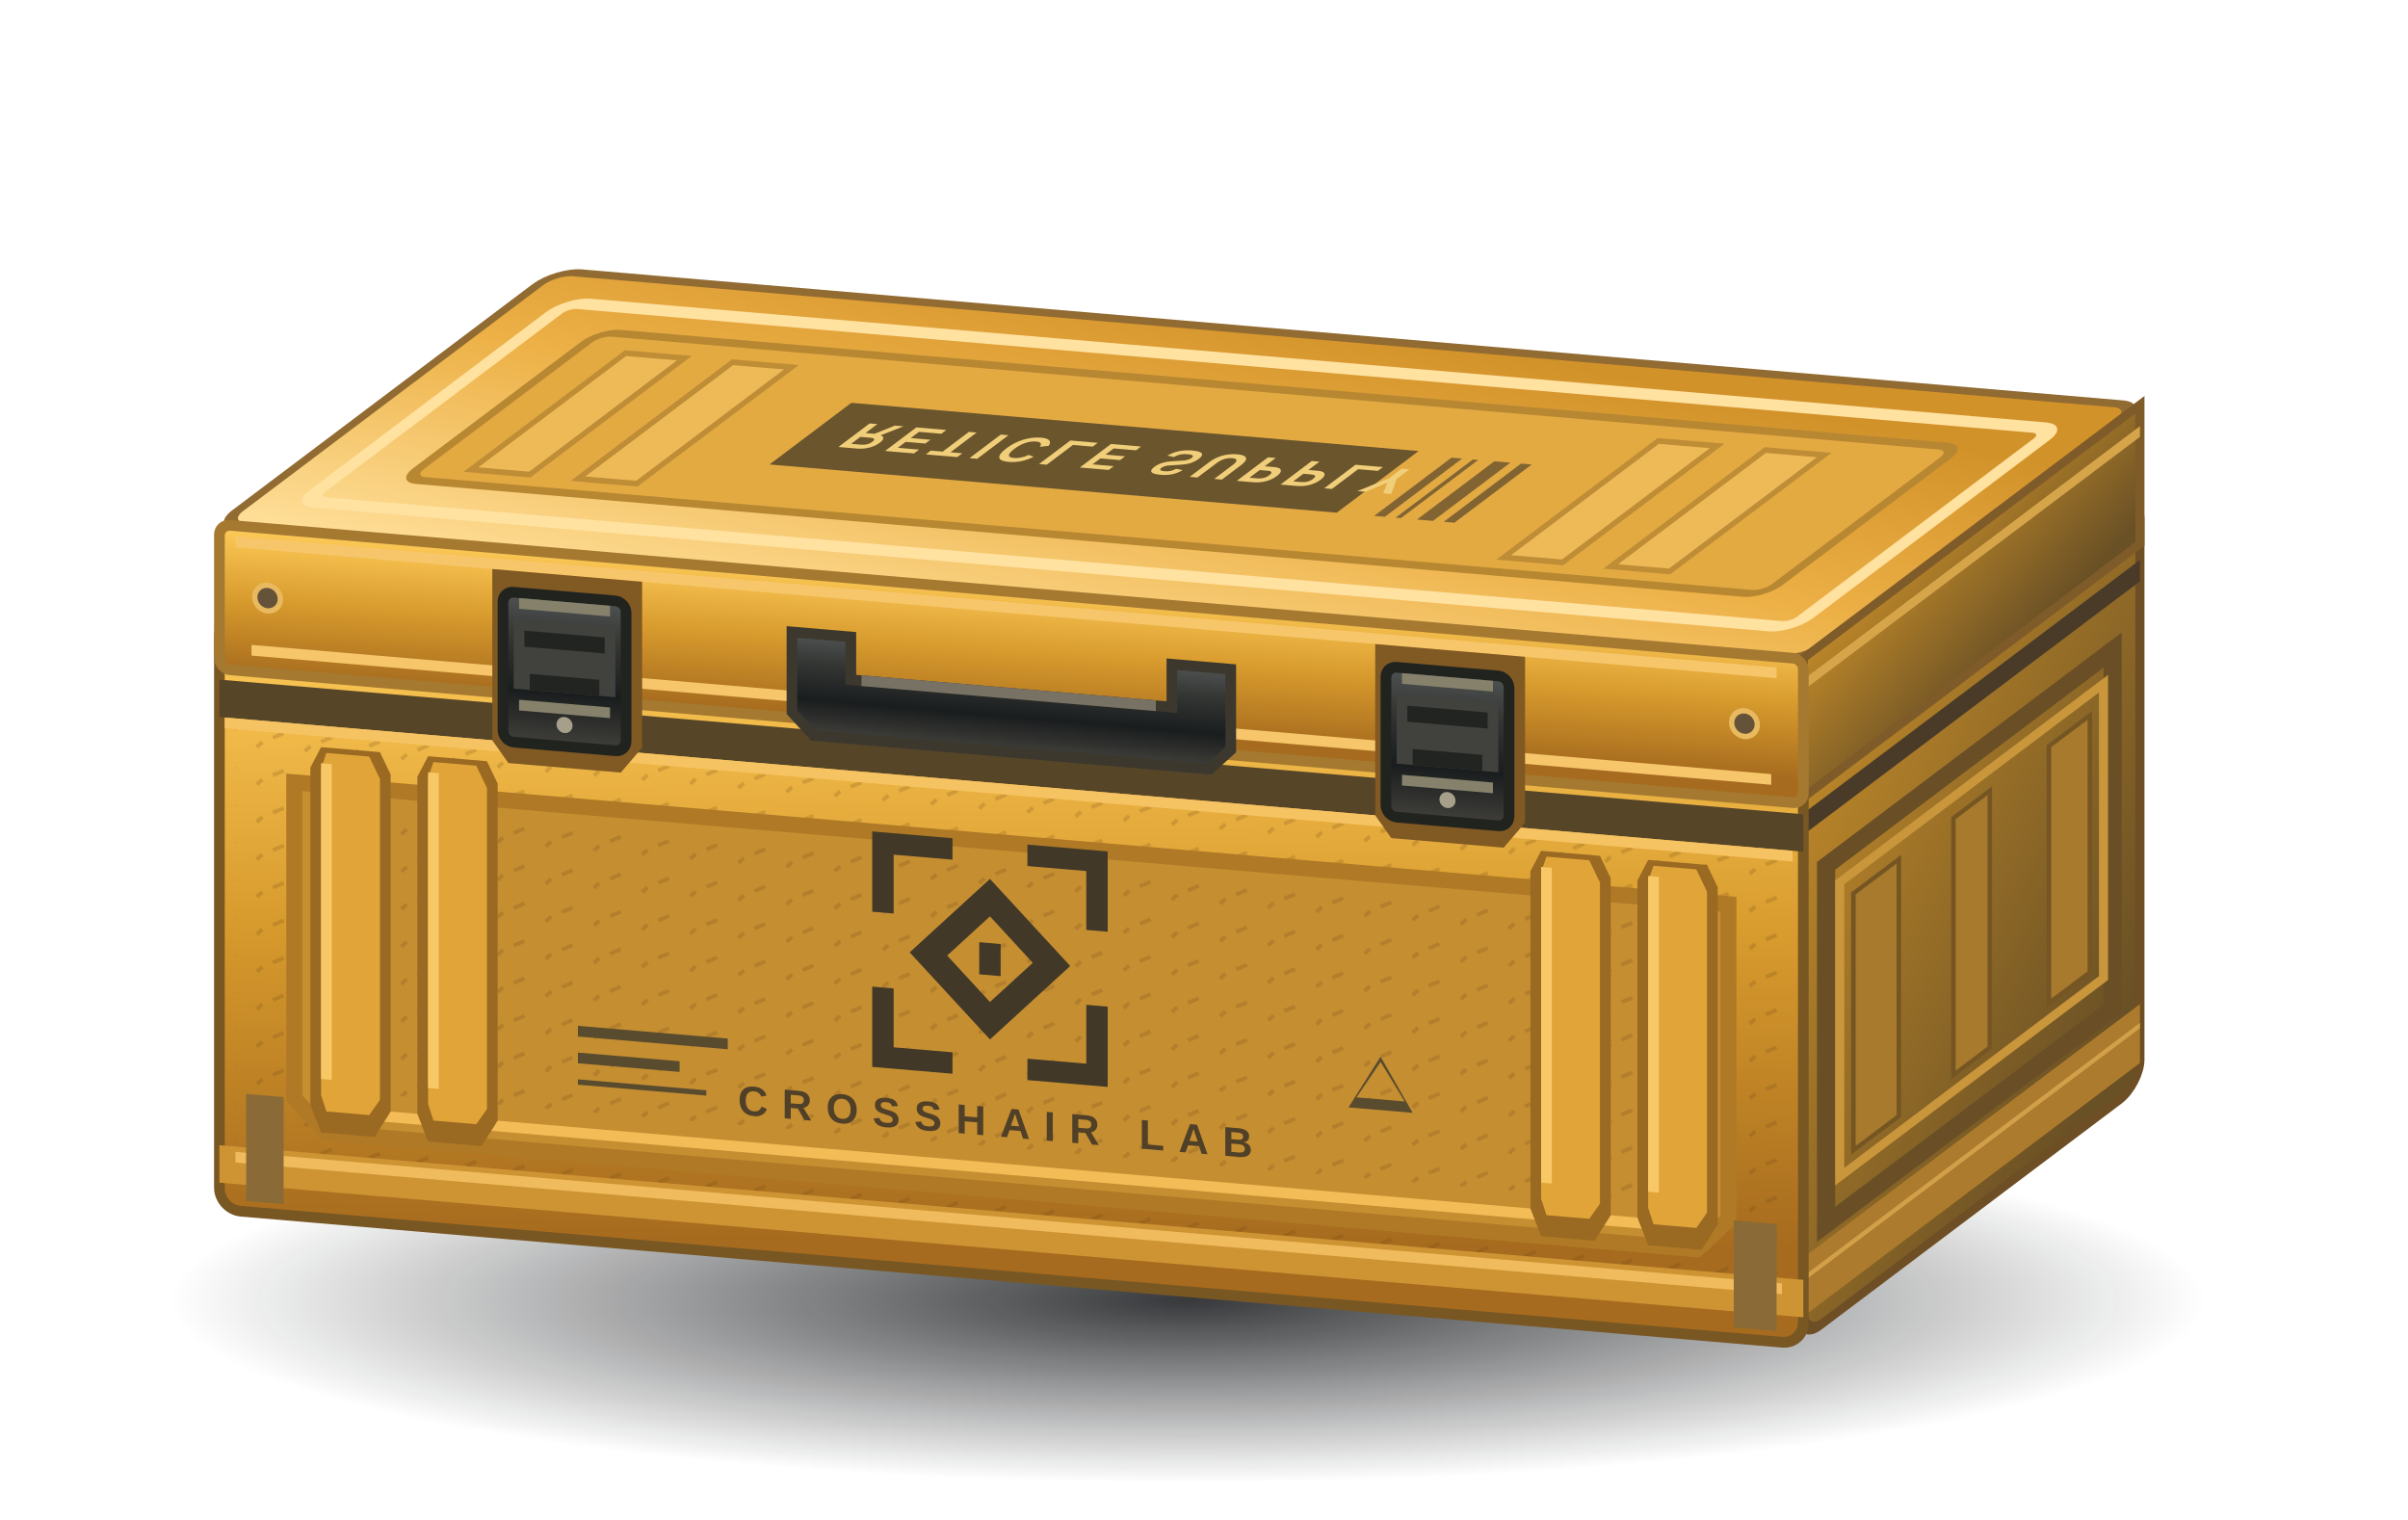
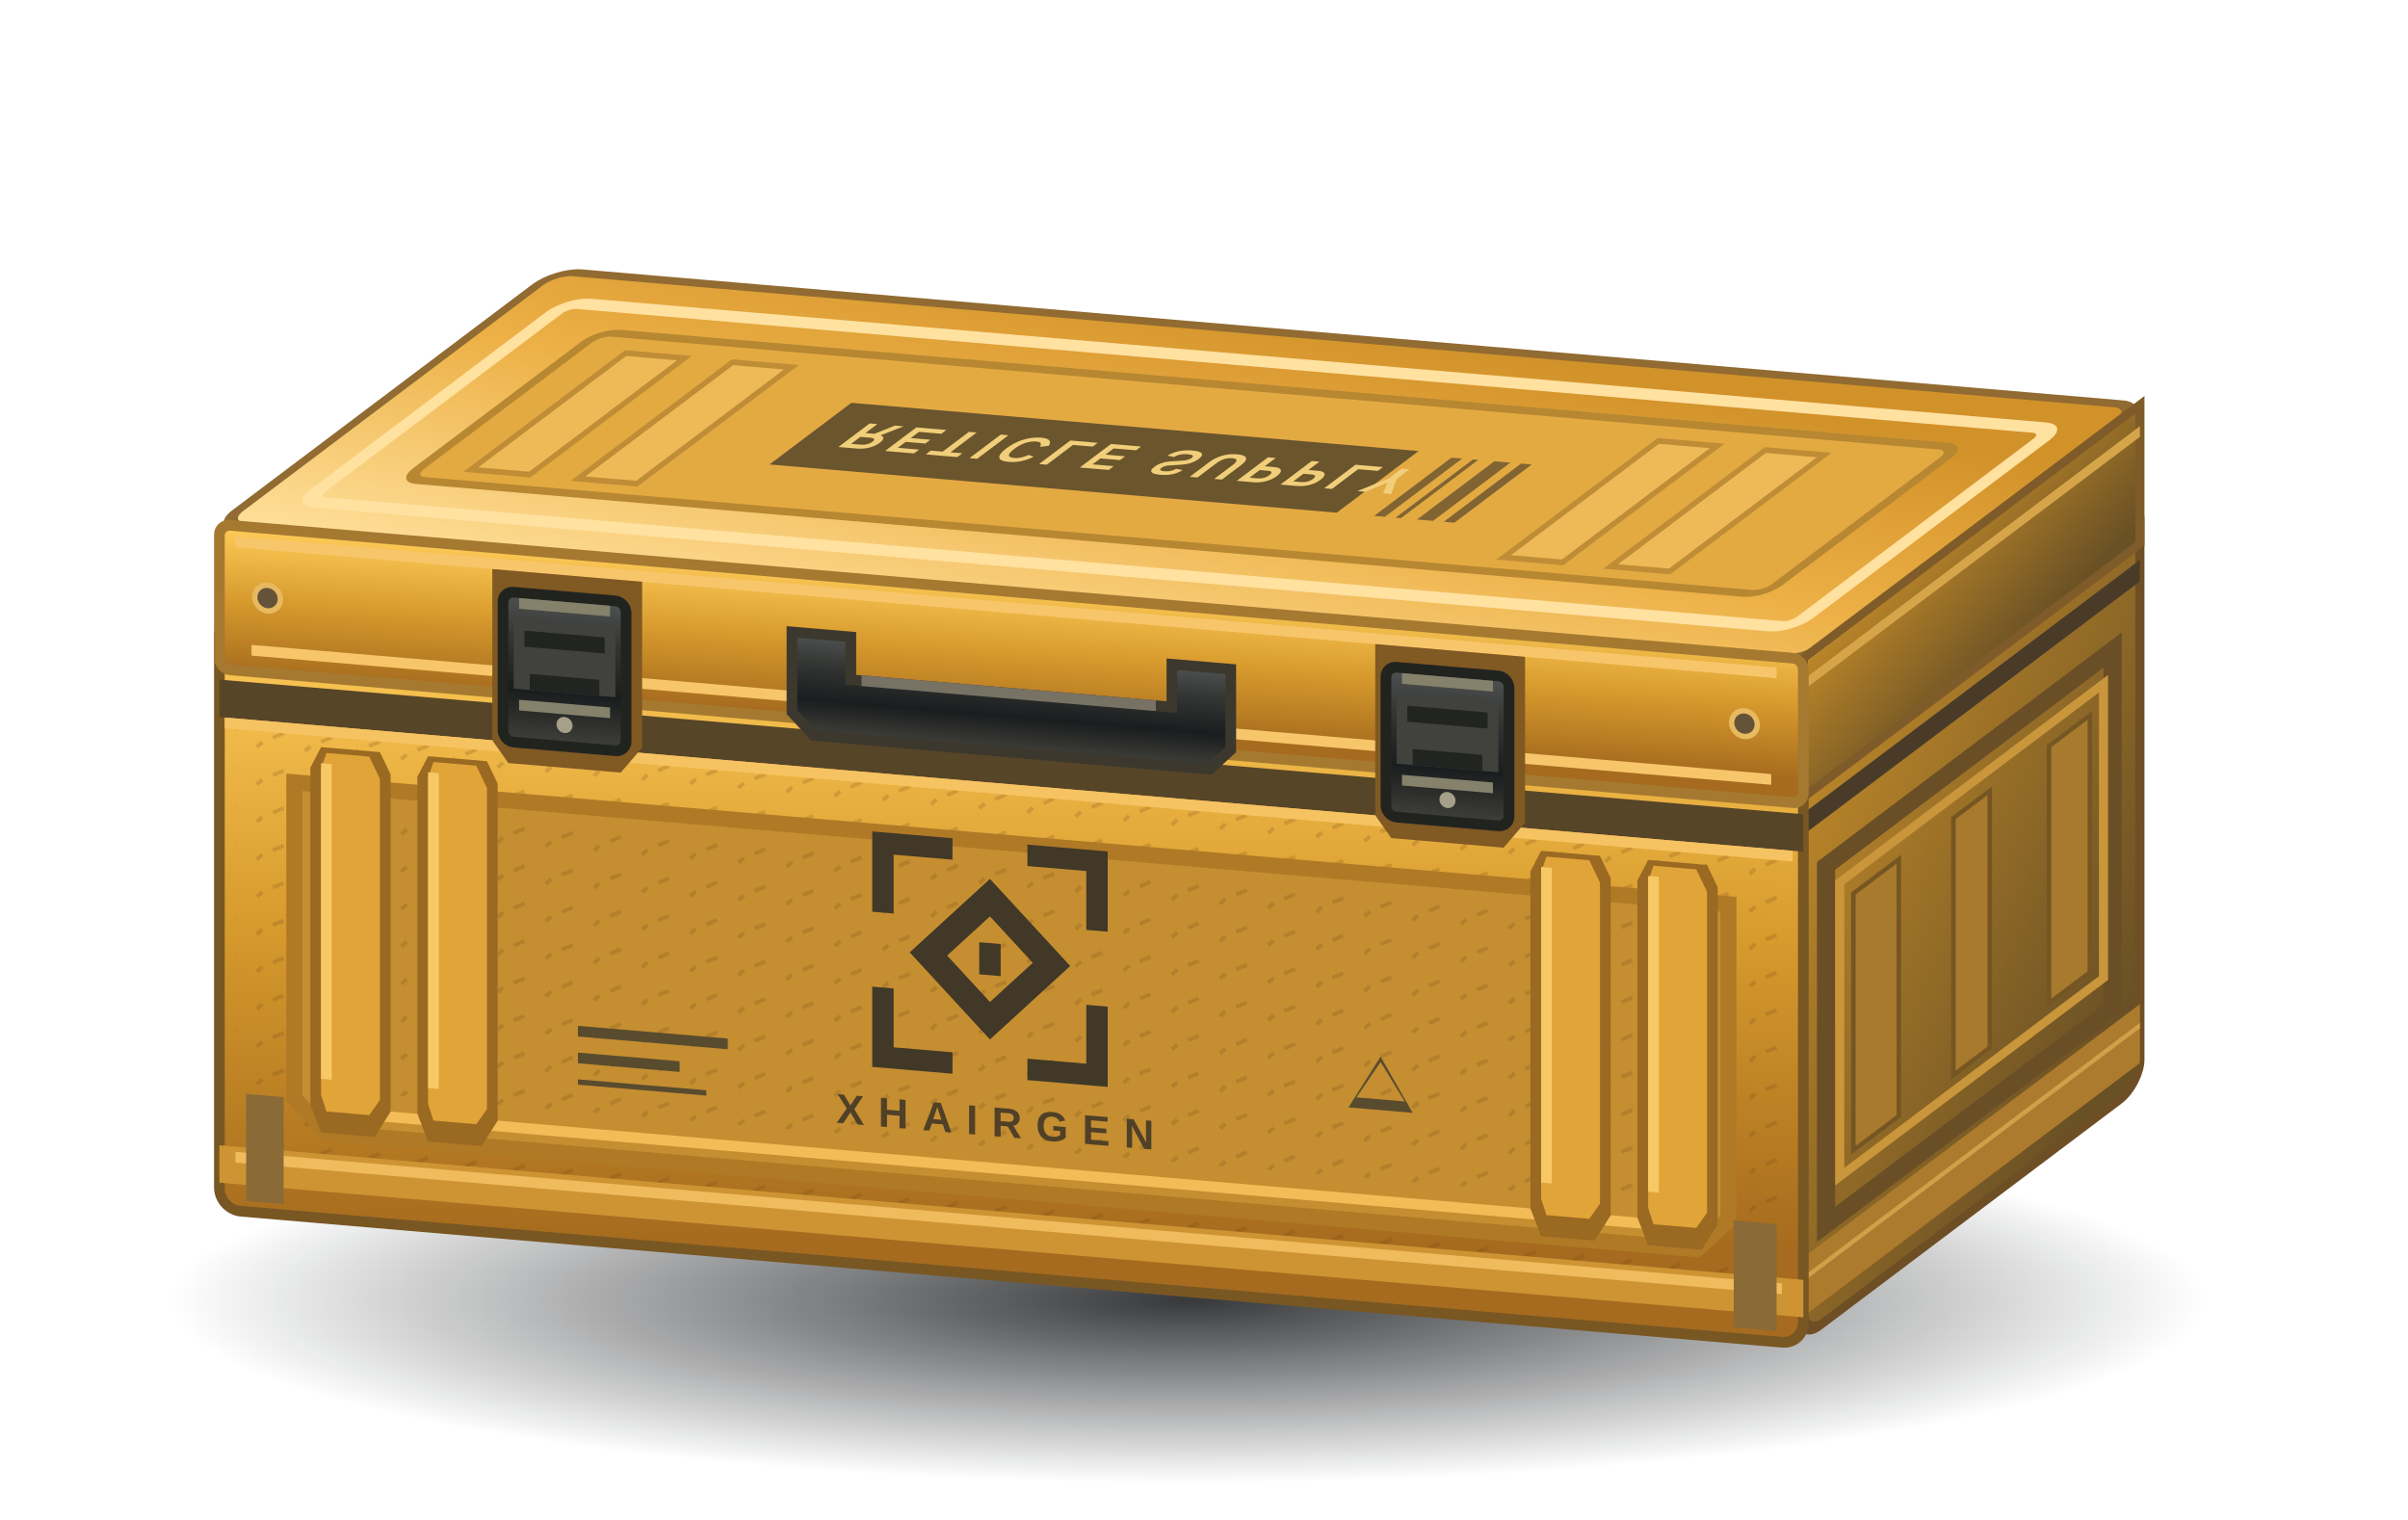
<svg xmlns="http://www.w3.org/2000/svg" viewBox="0 0 450 284" fill="none">
  <defs>
    <linearGradient id="front" x2=".2" y2="1" gradientUnits="objectBoundingBox">
      <stop stop-color="#ffcc59" />
      <stop offset=".5" stop-color="#d79a2d" />
      <stop offset="1" stop-color="#a66b1e" />
    </linearGradient>
    <linearGradient id="side" x2=".8" y2="1">
      <stop stop-color="#bd8729" />
      <stop offset="1" stop-color="#695025" />
    </linearGradient>
    <linearGradient id="top" x2=".6" y2="1">
      <stop stop-color="#ffe09b" />
      <stop offset=".55" stop-color="#edb147" />
      <stop offset="1" stop-color="#d2922a" />
    </linearGradient>
    <linearGradient id="metal" x2="0" y2="1">
      <stop stop-color="#4f5351" />
      <stop offset=".28" stop-color="#353735" />
      <stop offset=".65" stop-color="#1a1d1e" />
      <stop offset="1" stop-color="#41403b" />
    </linearGradient>
    <radialGradient id="shadow">
      <stop stop-color="#05070a" stop-opacity=".8" />
      <stop offset="1" stop-color="#05070a" stop-opacity="0" />
    </radialGradient>
    <pattern id="grain" width="9" height="7" patternUnits="userSpaceOnUse">
      <path d="m1 4 2-1m4 3 1-1" stroke="#683f12" opacity=".2" stroke-width=".7" />
    </pattern>
    <g id="rib">
      <path d="M0 0h11l2 4v63l-3 5H0l-2-5V4z" fill="#9a6922" />
      <path d="M1 1h8l2 4v60l-2 3H1l-1-3V4z" fill="#e1a439" />
      <path d="M1 3v59" stroke="#f9c866" stroke-width="2" />
    </g>
    <g id="latch">
      <path d="M-2-4h28v31l-4 5H1l-3-4z" fill="#805923" />
      <rect width="23" height="28" rx="2" fill="url(#metal)" stroke="#21231f" stroke-width="2" />
      <path d="M2 5h19v13H2z" fill="#41423d" />
      <path d="M4 7h15v3H4zm1 8h13v3H5z" fill="#222422" />
      <path d="M3 2h17M3 21h17" stroke="#85816b" stroke-width="2" />
      <circle cx="11.5" cy="24" r="1.5" fill="#a6a08a" />
    </g>
  </defs>
  <ellipse cx="222" cy="243" rx="193" ry="34" fill="url(#shadow)" />
  <g id="crate-body">
    <g transform="matrix(.85 -.64 0 1 337 123)">
      <rect y="18" width="74" height="109" rx="4" fill="url(#side)" stroke="#6e4e25" stroke-width="2" />
      <path d="M5 42h63v67H5z" stroke="#6a4e25" stroke-width="4" />
      <path d="M8 47h58v55H8z" stroke="#ca963b" stroke-width="2" />
      <path d="M11 51h10v48H11zm22 0h8v48h-8zm21 0h9v48h-9z" fill="#a77a2d" stroke="#755623" />
      <path d="M0 112h74v11H0z" fill="#ad7b2d" />
      <path d="M0 116h74" stroke="#d3a04a" />
      <path d="M0 31h74" stroke="#493b28" stroke-width="4" />
    </g>
    <g transform="matrix(1 .085 0 1 41 98)">
      <rect y="17" width="296" height="111" rx="4" fill="url(#front)" stroke="#785723" stroke-width="2" />
      <rect x="3" y="38" width="290" height="83" fill="url(#grain)" />
      <path d="M0 29h296v7H0z" fill="#574528" />
      <path d="M1 37h293" stroke="#f6c363" stroke-width="2" />
      <path d="M14 47h268v59l-6 6H20l-6-6z" fill="#c58e31" stroke="#af7926" stroke-width="3" />
      <path d="M18 49h259v55H18z" fill="url(#grain)" />
      <path d="M19 108h256" stroke="#f4bc57" stroke-width="2" />
      <use href="#rib" x="19" y="40" />
      <use href="#rib" x="39" y="40" />
      <use href="#rib" x="247" y="40" />
      <use href="#rib" x="267" y="40" />
      <path d="M0 116h296v7H0z" fill="#ce9433" />
      <path d="M3 118h289" stroke="#f0bb5d" stroke-width="2" />
      <g fill="#413827" transform="translate(122 47)">
        <path d="M0 0h15v4H4v11H0zm29 0h15v15h-4V4H29zM0 29h4v11h11v4H0zm40 0h4v15H29v-4h11z" />
        <path d="m22 7 15 15-15 15L7 22zm0 7-8 8 8 8 8-8z" fill-rule="evenodd" />
        <path d="M20 19h4v6h-4z" />
      </g>
-       <text x="145" y="102" text-anchor="middle" font-family="Arial,sans-serif" font-size="7.8" font-weight="bold" letter-spacing="2.6" fill="#504027">CROSSHAIR LAB</text>
+       <text x="145" y="102" text-anchor="middle" font-family="Arial,sans-serif" font-size="7.8" font-weight="bold" letter-spacing="2.6" fill="#504027">XHAIRGEN</text>
      <g fill="#594b2e">
        <path d="M67 88h28v2H67zm0 5h19v2H67zm0 5h24v1H67z" />
        <path d="m211 91 6-10 6 10zm1.5-2h9l-4.5-7z" fill-rule="evenodd" />
      </g>
      <path d="M5 106h7v20H5zm278 0h8v20h-8z" fill="#8a6a36" />
    </g>
  </g>
  <g id="crate-lid">
    <g transform="matrix(1 .085 .85 -.64 41 98)">
      <rect width="296" height="74" rx="4" fill="url(#top)" stroke="#916b31" stroke-width="2" />
      <rect x="9" y="8" width="278" height="58" rx="3" stroke="#ffe1a0" stroke-width="3" />
      <rect x="21" y="16" width="254" height="43" rx="3" fill="#e4aa42" stroke="#b78732" stroke-width="2" />
      <g fill="#eeba58" stroke="#bf8d36" stroke-width="1.5">
        <path d="M30 20h11v34H30zm20 0h11v34H50zm173 0h11v34h-11zm20 0h11v34h-11z" />
      </g>
      <path d="M79 28h106v18H79z" fill="#6a552d" />
      <text x="86" y="41" fill="#f1cf7a" font-family="Arial,sans-serif" font-weight="bold" font-size="10" letter-spacing="1.5">RETICLE SUPPLY</text>
      <path d="M192 28h2v17h-2zm4 0h1v17h-1zm4 0h3v17h-3zm5 0h2v17h-2z" fill="#816432" />
    </g>
    <g transform="matrix(.85 -.64 0 1 337 123)">
      <path d="M0 0h74v26H0z" fill="url(#side)" stroke="#7e5b29" stroke-width="2" />
      <path d="M0 5h74" stroke="#d6a54a" stroke-width="2" />
    </g>
    <g transform="matrix(1 .085 0 1 41 98)">
      <rect width="296" height="27" rx="2" fill="url(#front)" stroke="#a57930" stroke-width="2" />
      <path d="M3 3h288m-285 20h284" stroke="#f7c66b" stroke-width="2" />
      <use href="#latch" x="53" y="8" />
      <use href="#latch" x="218" y="8" />
      <path d="M107 11h11v8h60v-8h11v15l-4 4h-74l-4-4z" fill="url(#metal)" stroke="#3c382e" stroke-width="2" />
      <path d="M120 19h55" stroke="#777263" stroke-width="2" />
      <g fill="#655339" stroke="#e8b95f">
        <circle cx="9" cy="13" r="2.4" />
        <circle cx="285" cy="13" r="2.4" />
      </g>
    </g>
  </g>
</svg>
